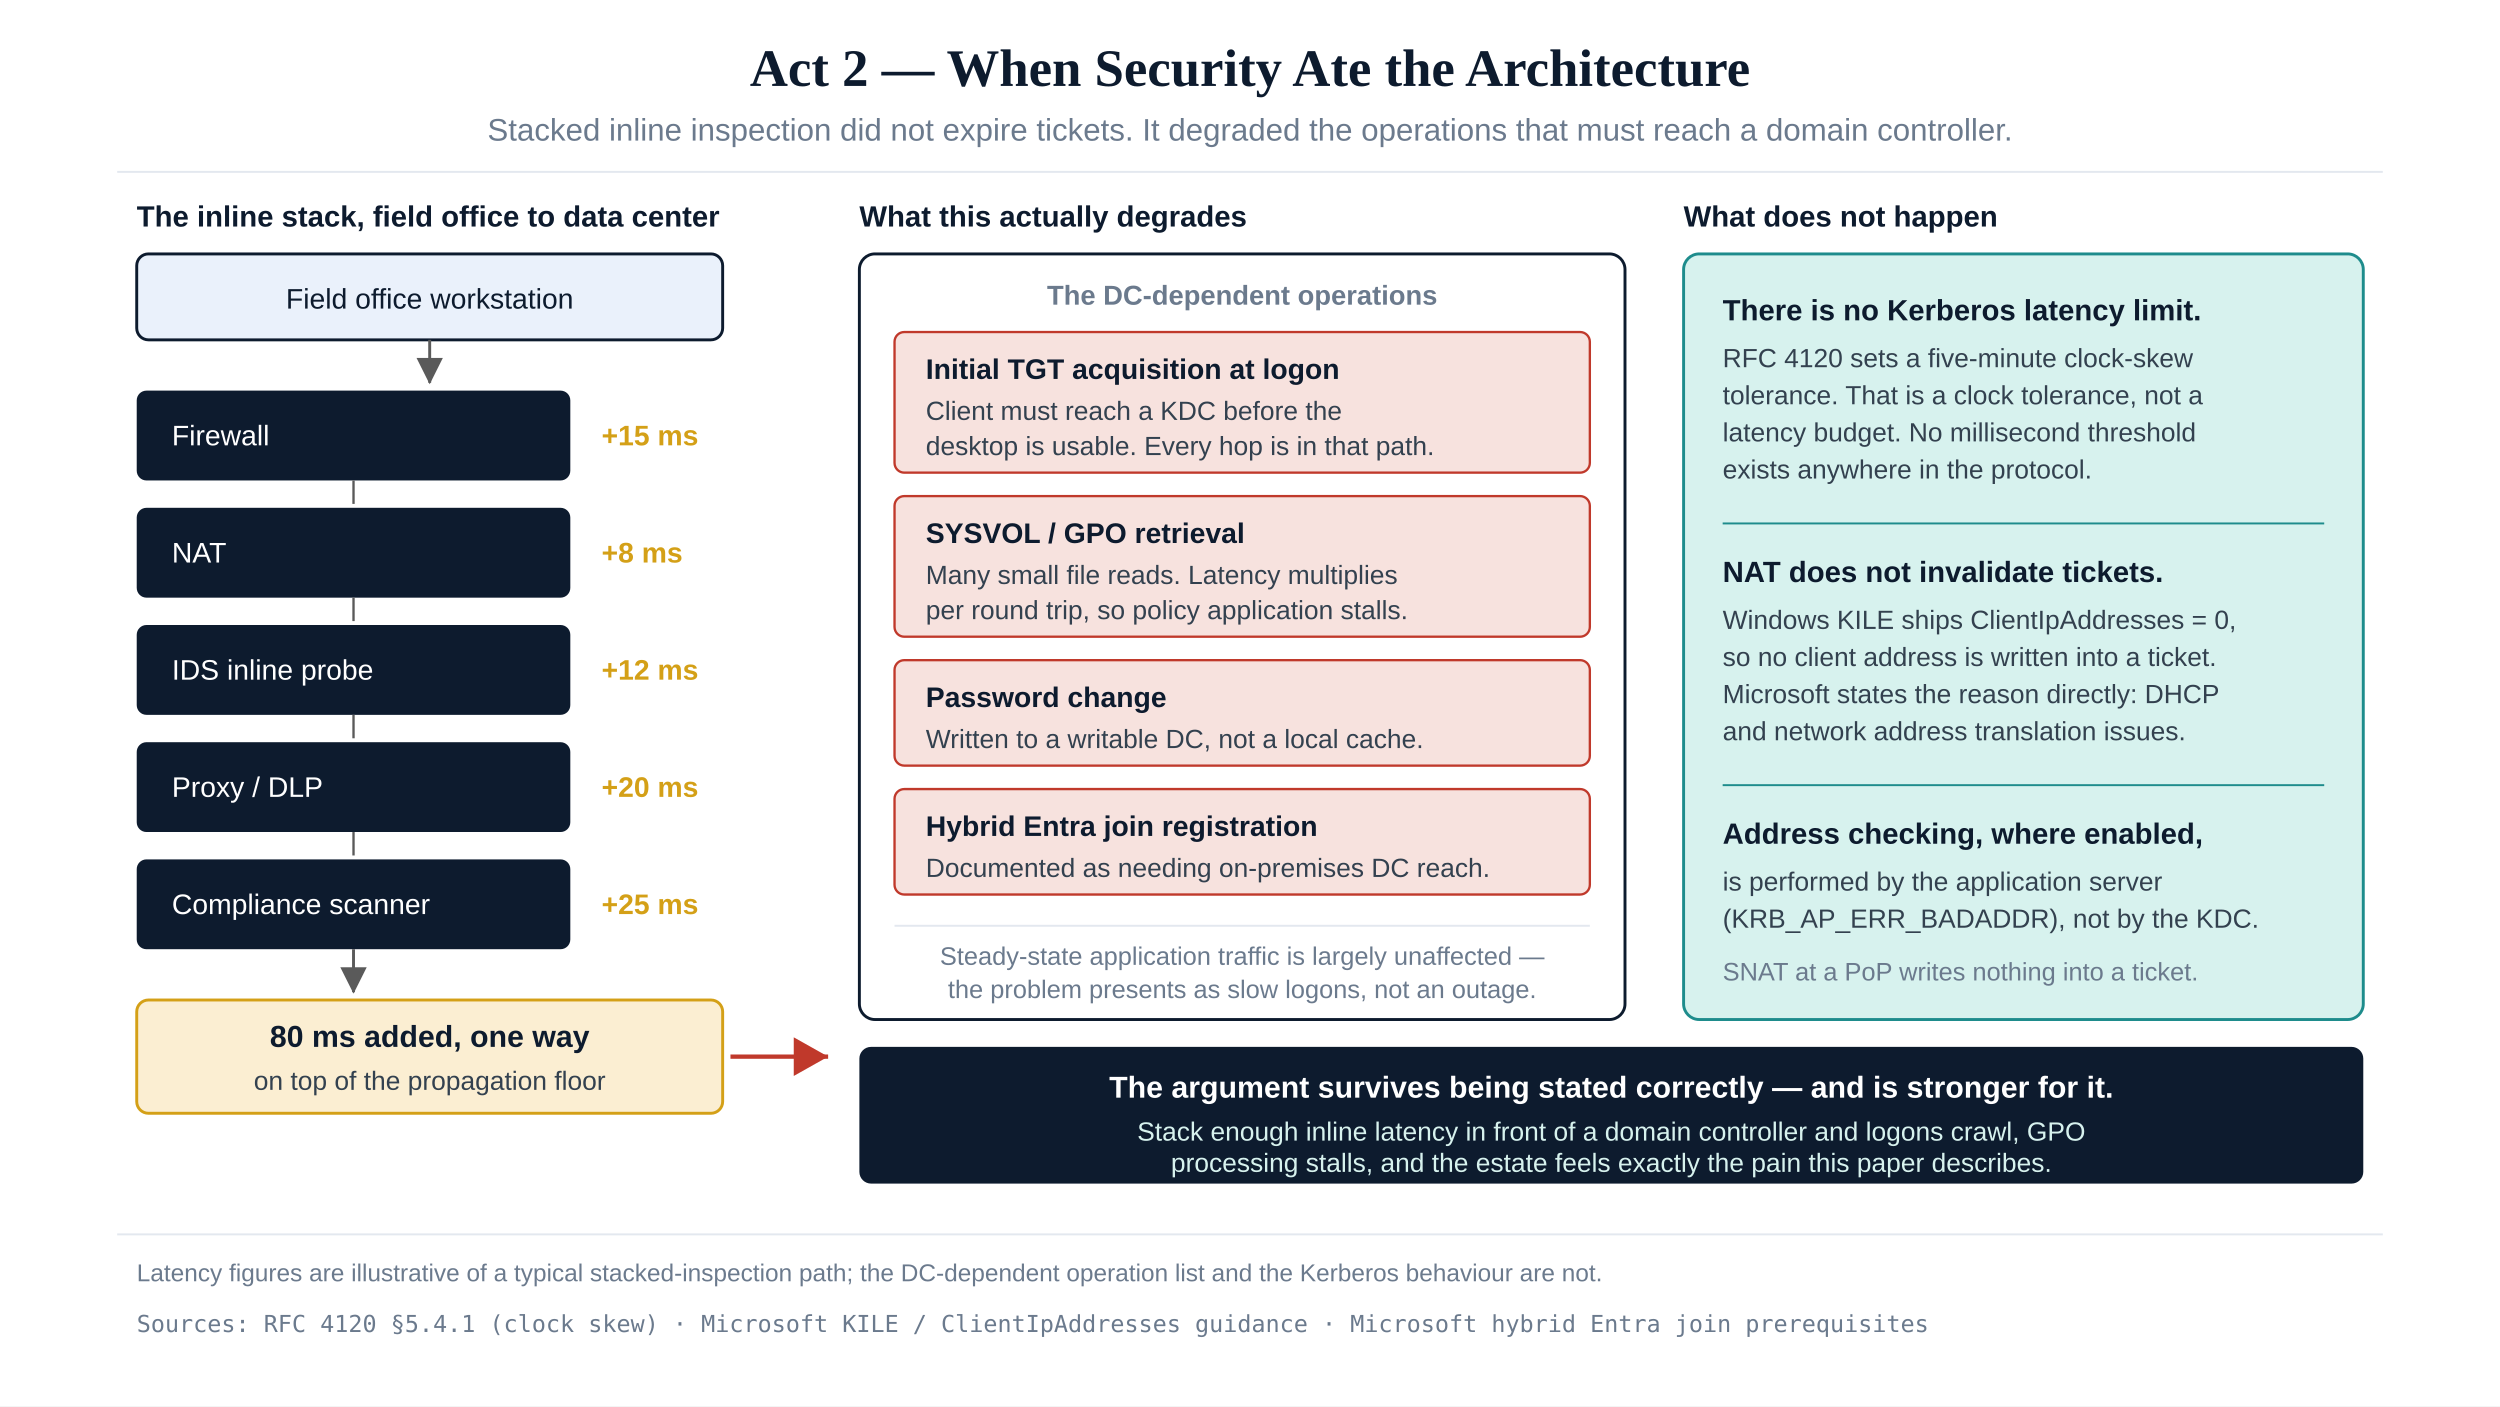
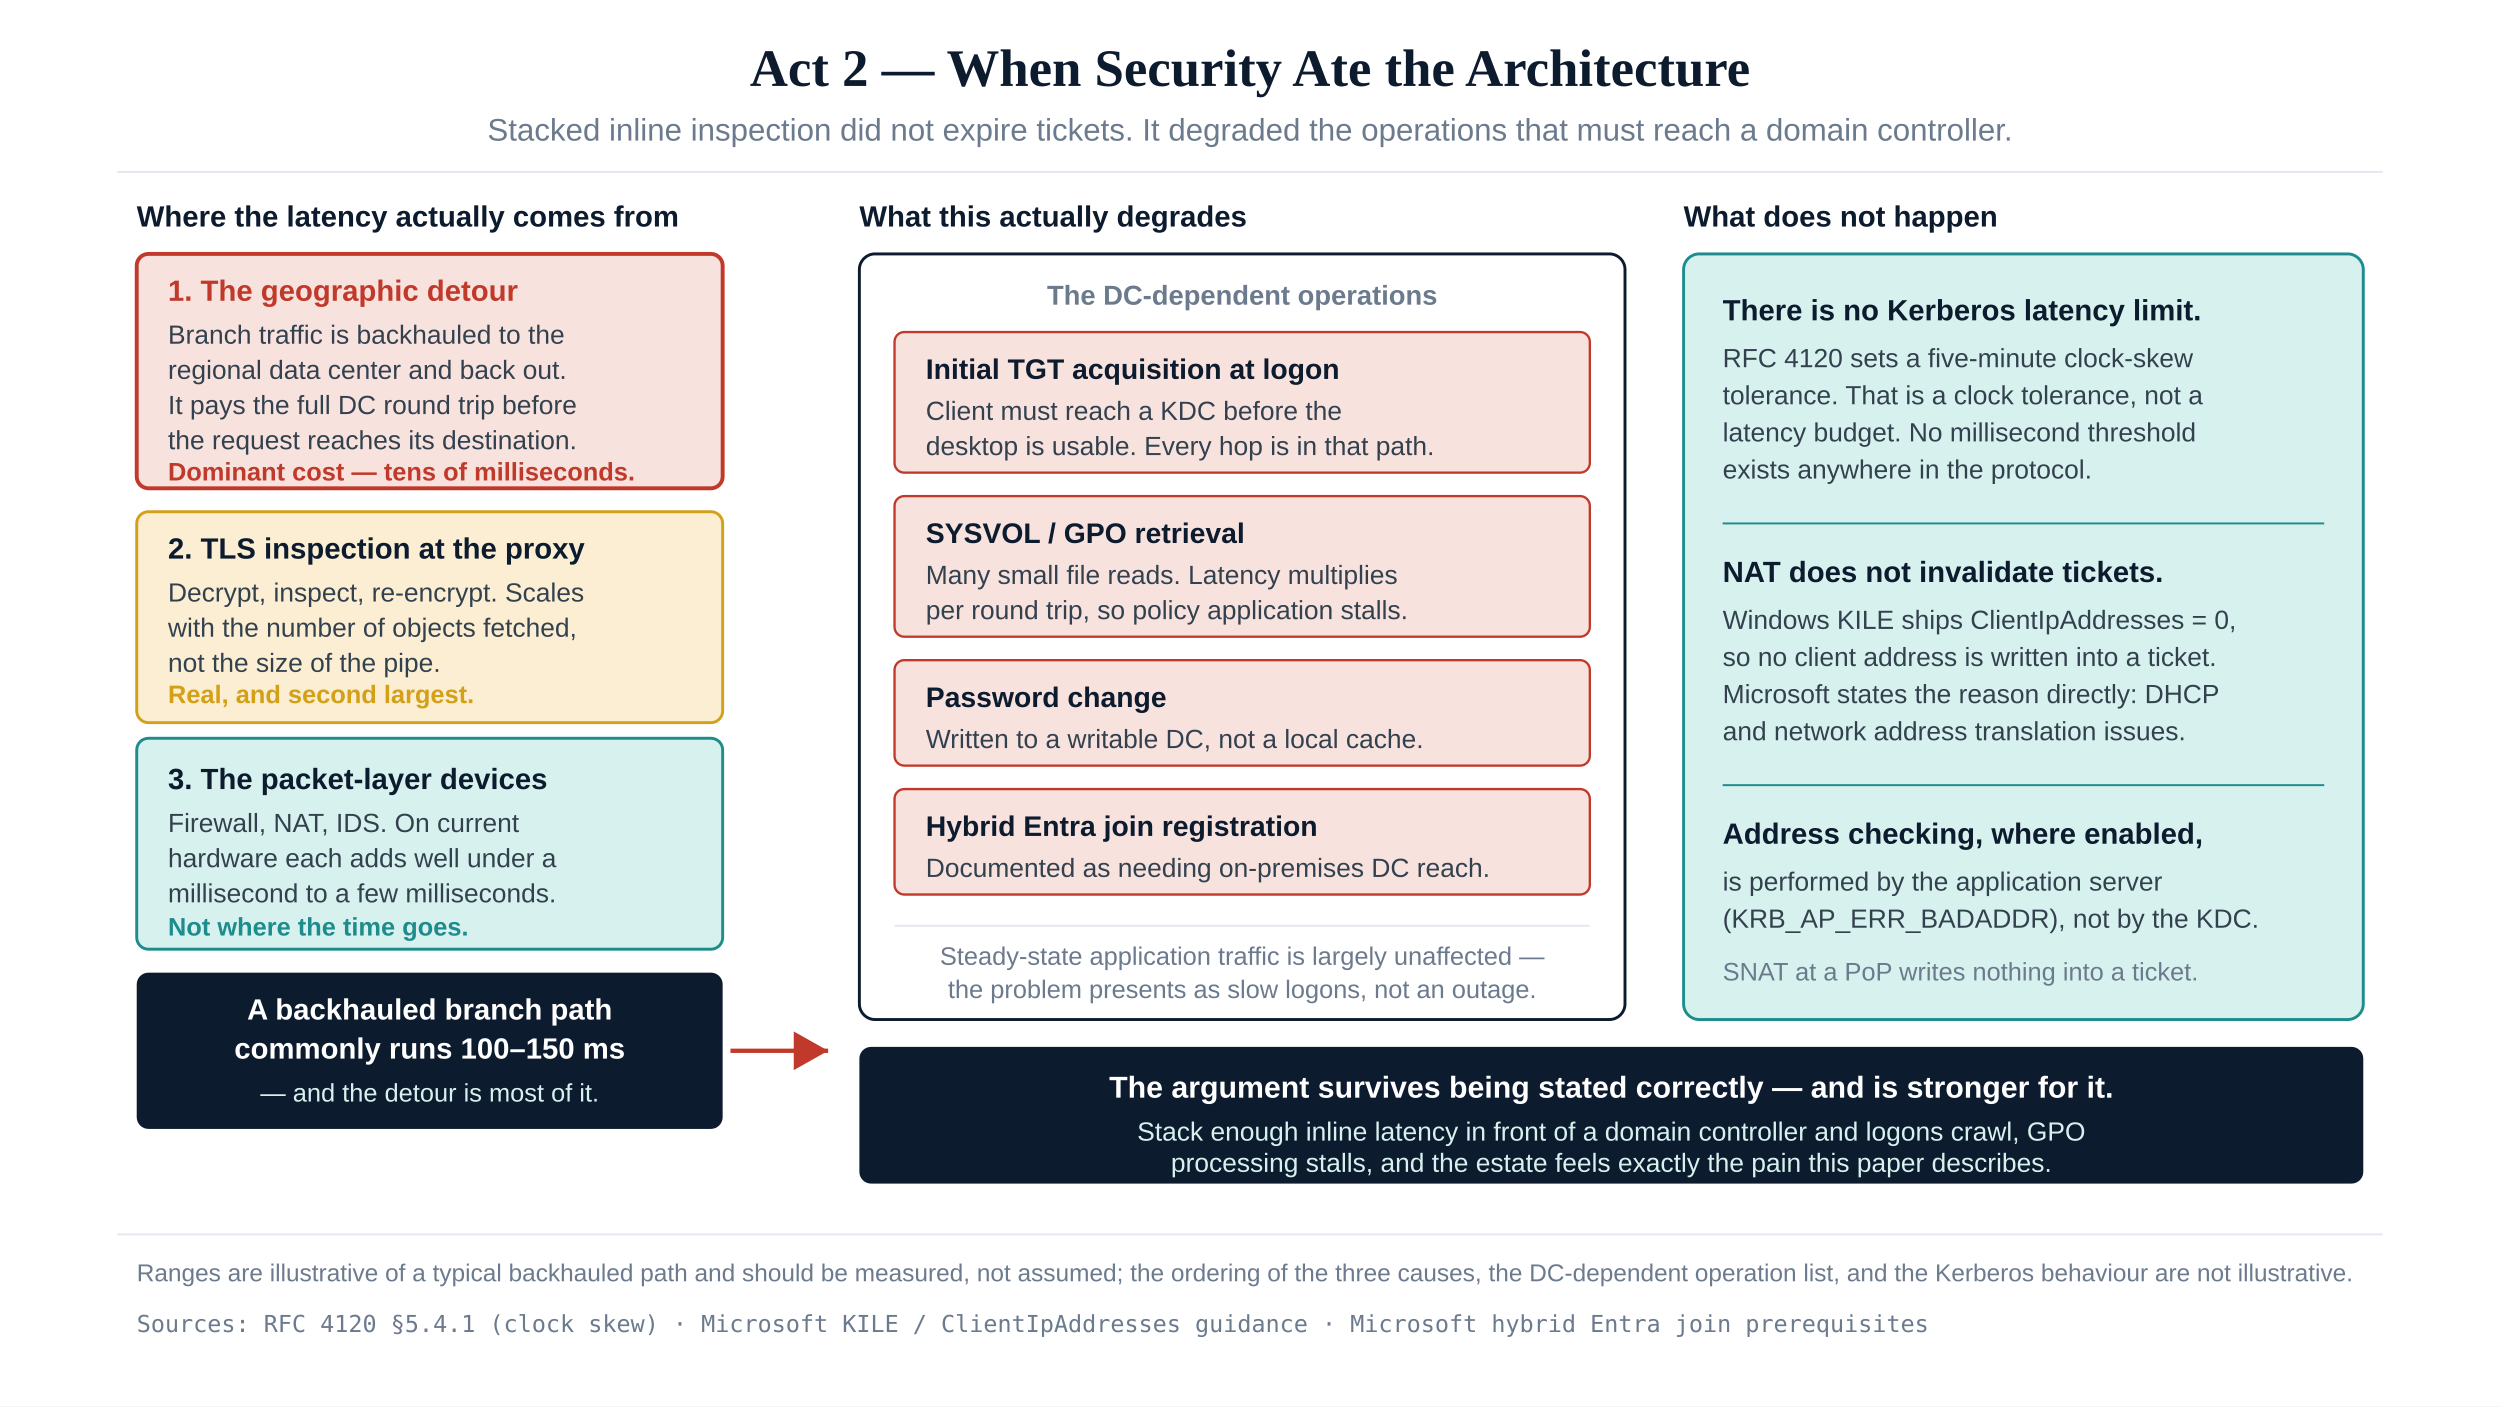
<svg xmlns="http://www.w3.org/2000/svg" viewBox="0 0 1280 720" width="1280" height="720" role="img">
  <rect x="0" y="0" width="1280" height="720" fill="#FFFFFF" />
  <defs>
-     <marker id="arrDown" markerWidth="9" markerHeight="9" refX="8.5" refY="4.5" orient="auto">
-       <path d="M0,0 L9,4.5 L0,9 Z" fill="#5A5A5A" />
-     </marker>
    <marker id="arrRight" markerWidth="9" markerHeight="9" refX="8" refY="4.5" orient="auto">
      <path d="M0,0 L8,4.5 L0,9 Z" fill="#C0392B" />
    </marker>
  </defs>
  <text x="640" y="44" text-anchor="middle" font-family="Georgia, 'Times New Roman', serif" font-weight="bold" font-size="27" fill="#0D1B2E">Act 2 — When Security Ate the Architecture</text>
  <text x="640" y="72" text-anchor="middle" font-family="Arial, Helvetica, sans-serif" font-size="16" fill="#6B7A8D">Stacked inline inspection did not expire tickets. It degraded the operations that must reach a domain controller.</text>
  <line x1="60" y1="88" x2="1220" y2="88" stroke="#E3E8EF" stroke-width="1" />
-   <text x="70" y="116" font-family="Arial, Helvetica, sans-serif" font-weight="bold" font-size="15" fill="#0D1B2E">The inline stack, field office to data center</text>
-   <rect x="70" y="130" width="300" height="44" rx="6" fill="#EAF1FB" stroke="#0D1B2E" stroke-width="1.5" />
-   <text x="220" y="158" text-anchor="middle" font-family="Arial, Helvetica, sans-serif" font-size="14.5" fill="#0D1B2E">Field office workstation</text>
-   <line x1="220" y1="174" x2="220" y2="196" stroke="#5A5A5A" stroke-width="1.5" marker-end="url(#arrDown)" />
-   <g font-family="Arial, Helvetica, sans-serif" font-size="14.5">
-     <rect x="70" y="200" width="222" height="46" rx="5" fill="#0D1B2E" />
-     <text x="88" y="228" fill="#FFFFFF">Firewall</text>
-     <text x="308" y="228" font-weight="bold" fill="#D4A017">+15 ms</text>
-     <rect x="70" y="260" width="222" height="46" rx="5" fill="#0D1B2E" />
-     <text x="88" y="288" fill="#FFFFFF">NAT</text>
-     <text x="308" y="288" font-weight="bold" fill="#D4A017">+8 ms</text>
-     <rect x="70" y="320" width="222" height="46" rx="5" fill="#0D1B2E" />
-     <text x="88" y="348" fill="#FFFFFF">IDS inline probe</text>
-     <text x="308" y="348" font-weight="bold" fill="#D4A017">+12 ms</text>
-     <rect x="70" y="380" width="222" height="46" rx="5" fill="#0D1B2E" />
-     <text x="88" y="408" fill="#FFFFFF">Proxy / DLP</text>
-     <text x="308" y="408" font-weight="bold" fill="#D4A017">+20 ms</text>
-     <rect x="70" y="440" width="222" height="46" rx="5" fill="#0D1B2E" />
-     <text x="88" y="468" fill="#FFFFFF">Compliance scanner</text>
-     <text x="308" y="468" font-weight="bold" fill="#D4A017">+25 ms</text>
-   </g>
-   <g stroke="#5A5A5A" stroke-width="1.2">
-     <line x1="181" y1="246" x2="181" y2="258" />
-     <line x1="181" y1="306" x2="181" y2="318" />
-     <line x1="181" y1="366" x2="181" y2="378" />
-     <line x1="181" y1="426" x2="181" y2="438" />
-   </g>
-   <line x1="181" y1="486" x2="181" y2="508" stroke="#5A5A5A" stroke-width="1.5" marker-end="url(#arrDown)" />
-   <rect x="70" y="512" width="300" height="58" rx="6" fill="#FBEED2" stroke="#D4A017" stroke-width="1.5" />
-   <text x="220" y="536" text-anchor="middle" font-family="Arial, Helvetica, sans-serif" font-weight="bold" font-size="15.5" fill="#0D1B2E">80 ms added, one way</text>
-   <text x="220" y="558" text-anchor="middle" font-family="Arial, Helvetica, sans-serif" font-size="13.5" fill="#33414F">on top of the propagation floor</text>
-   <line x1="374" y1="541" x2="424" y2="541" stroke="#C0392B" stroke-width="2.2" marker-end="url(#arrRight)" />
+   <text x="70" y="116" font-family="Arial, Helvetica, sans-serif" font-weight="bold" font-size="15" fill="#0D1B2E">Where the latency actually comes from</text>
+   <rect x="70" y="130" width="300" height="120" rx="6" fill="#F7E2DE" stroke="#C0392B" stroke-width="2" />
+   <text x="86" y="154" font-family="Arial, Helvetica, sans-serif" font-weight="bold" font-size="15" fill="#C0392B">1. The geographic detour</text>
+   <text x="86" y="176" font-family="Arial, Helvetica, sans-serif" font-size="13.5" fill="#33414F">Branch traffic is backhauled to the</text>
+   <text x="86" y="194" font-family="Arial, Helvetica, sans-serif" font-size="13.5" fill="#33414F">regional data center and back out.</text>
+   <text x="86" y="212" font-family="Arial, Helvetica, sans-serif" font-size="13.5" fill="#33414F">It pays the full DC round trip before</text>
+   <text x="86" y="230" font-family="Arial, Helvetica, sans-serif" font-size="13.5" fill="#33414F">the request reaches its destination.</text>
+   <text x="86" y="246" font-family="Arial, Helvetica, sans-serif" font-weight="bold" font-size="13" fill="#C0392B">Dominant cost — tens of milliseconds.</text>
+   <rect x="70" y="262" width="300" height="108" rx="6" fill="#FBEED2" stroke="#D4A017" stroke-width="1.5" />
+   <text x="86" y="286" font-family="Arial, Helvetica, sans-serif" font-weight="bold" font-size="15" fill="#0D1B2E">2. TLS inspection at the proxy</text>
+   <text x="86" y="308" font-family="Arial, Helvetica, sans-serif" font-size="13.5" fill="#33414F">Decrypt, inspect, re-encrypt. Scales</text>
+   <text x="86" y="326" font-family="Arial, Helvetica, sans-serif" font-size="13.5" fill="#33414F">with the number of objects fetched,</text>
+   <text x="86" y="344" font-family="Arial, Helvetica, sans-serif" font-size="13.5" fill="#33414F">not the size of the pipe.</text>
+   <text x="86" y="360" font-family="Arial, Helvetica, sans-serif" font-weight="bold" font-size="13" fill="#D4A017">Real, and second largest.</text>
+   <rect x="70" y="378" width="300" height="108" rx="6" fill="#D7F2EE" stroke="#1E8C8C" stroke-width="1.5" />
+   <text x="86" y="404" font-family="Arial, Helvetica, sans-serif" font-weight="bold" font-size="15" fill="#0D1B2E">3. The packet-layer devices</text>
+   <text x="86" y="426" font-family="Arial, Helvetica, sans-serif" font-size="13.5" fill="#33414F">Firewall, NAT, IDS. On current</text>
+   <text x="86" y="444" font-family="Arial, Helvetica, sans-serif" font-size="13.5" fill="#33414F">hardware each adds well under a</text>
+   <text x="86" y="462" font-family="Arial, Helvetica, sans-serif" font-size="13.5" fill="#33414F">millisecond to a few milliseconds.</text>
+   <text x="86" y="479" font-family="Arial, Helvetica, sans-serif" font-weight="bold" font-size="13" fill="#1E8C8C">Not where the time goes.</text>
+   <rect x="70" y="498" width="300" height="80" rx="6" fill="#0D1B2E" />
+   <text x="220" y="522" text-anchor="middle" font-family="Arial, Helvetica, sans-serif" font-weight="bold" font-size="15" fill="#FFFFFF">A backhauled branch path</text>
+   <text x="220" y="542" text-anchor="middle" font-family="Arial, Helvetica, sans-serif" font-weight="bold" font-size="15" fill="#FFFFFF">commonly runs 100–150 ms</text>
+   <text x="220" y="564" text-anchor="middle" font-family="Arial, Helvetica, sans-serif" font-size="13" fill="#D7F2EE">— and the detour is most of it.</text>
+   <line x1="374" y1="538" x2="424" y2="538" stroke="#C0392B" stroke-width="2.2" marker-end="url(#arrRight)" />
  <text x="440" y="116" font-family="Arial, Helvetica, sans-serif" font-weight="bold" font-size="15" fill="#0D1B2E">What this actually degrades</text>
  <rect x="440" y="130" width="392" height="392" rx="8" fill="#FFFFFF" stroke="#0D1B2E" stroke-width="1.5" />
  <text x="636" y="156" text-anchor="middle" font-family="Arial, Helvetica, sans-serif" font-weight="bold" font-size="14" fill="#6B7A8D">The DC-dependent operations</text>
  <g font-family="Arial, Helvetica, sans-serif" font-size="13.5" fill="#33414F">
    <rect x="458" y="170" width="356" height="72" rx="5" fill="#F7E2DE" stroke="#C0392B" stroke-width="1.2" />
    <text x="474" y="194" font-weight="bold" font-size="14.5" fill="#0D1B2E">Initial TGT acquisition at logon</text>
    <text x="474" y="215">Client must reach a KDC before the</text>
    <text x="474" y="233">desktop is usable. Every hop is in that path.</text>
    <rect x="458" y="254" width="356" height="72" rx="5" fill="#F7E2DE" stroke="#C0392B" stroke-width="1.2" />
    <text x="474" y="278" font-weight="bold" font-size="14.5" fill="#0D1B2E">SYSVOL / GPO retrieval</text>
    <text x="474" y="299">Many small file reads. Latency multiplies</text>
    <text x="474" y="317">per round trip, so policy application stalls.</text>
    <rect x="458" y="338" width="356" height="54" rx="5" fill="#F7E2DE" stroke="#C0392B" stroke-width="1.2" />
    <text x="474" y="362" font-weight="bold" font-size="14.5" fill="#0D1B2E">Password change</text>
    <text x="474" y="383">Written to a writable DC, not a local cache.</text>
    <rect x="458" y="404" width="356" height="54" rx="5" fill="#F7E2DE" stroke="#C0392B" stroke-width="1.2" />
    <text x="474" y="428" font-weight="bold" font-size="14.5" fill="#0D1B2E">Hybrid Entra join registration</text>
    <text x="474" y="449">Documented as needing on-premises DC reach.</text>
  </g>
  <line x1="458" y1="474" x2="814" y2="474" stroke="#E3E8EF" stroke-width="1" />
  <text x="636" y="494" text-anchor="middle" font-family="Arial, Helvetica, sans-serif" font-size="13" fill="#6B7A8D">Steady-state application traffic is largely unaffected —</text>
  <text x="636" y="511" text-anchor="middle" font-family="Arial, Helvetica, sans-serif" font-size="13" fill="#6B7A8D">the problem presents as slow logons, not an outage.</text>
  <text x="862" y="116" font-family="Arial, Helvetica, sans-serif" font-weight="bold" font-size="15" fill="#0D1B2E">What does not happen</text>
  <rect x="862" y="130" width="348" height="392" rx="8" fill="#D7F2EE" stroke="#1E8C8C" stroke-width="1.5" />
  <g font-family="Arial, Helvetica, sans-serif" font-size="13.5" fill="#33414F">
    <text x="882" y="164" font-weight="bold" font-size="15" fill="#0D1B2E">There is no Kerberos latency limit.</text>
    <text x="882" y="188">RFC 4120 sets a five-minute clock-skew</text>
    <text x="882" y="207">tolerance. That is a clock tolerance, not a</text>
    <text x="882" y="226">latency budget. No millisecond threshold</text>
    <text x="882" y="245">exists anywhere in the protocol.</text>
    <line x1="882" y1="268" x2="1190" y2="268" stroke="#1E8C8C" stroke-width="1" />
    <text x="882" y="298" font-weight="bold" font-size="15" fill="#0D1B2E">NAT does not invalidate tickets.</text>
    <text x="882" y="322">Windows KILE ships ClientIpAddresses = 0,</text>
    <text x="882" y="341">so no client address is written into a ticket.</text>
    <text x="882" y="360">Microsoft states the reason directly: DHCP</text>
    <text x="882" y="379">and network address translation issues.</text>
    <line x1="882" y1="402" x2="1190" y2="402" stroke="#1E8C8C" stroke-width="1" />
    <text x="882" y="432" font-weight="bold" font-size="15" fill="#0D1B2E">Address checking, where enabled,</text>
    <text x="882" y="456">is performed by the application server</text>
    <text x="882" y="475">(KRB_AP_ERR_BADADDR), not by the KDC.</text>
    <text x="882" y="502" font-size="13" fill="#6B7A8D">SNAT at a PoP writes nothing into a ticket.</text>
  </g>
  <rect x="440" y="536" width="770" height="70" rx="6" fill="#0D1B2E" />
  <text x="825" y="562" text-anchor="middle" font-family="Arial, Helvetica, sans-serif" font-weight="bold" font-size="15.5" fill="#FFFFFF">The argument survives being stated correctly — and is stronger for it.</text>
  <text x="825" y="584" text-anchor="middle" font-family="Arial, Helvetica, sans-serif" font-size="13.5" fill="#D7F2EE">Stack enough inline latency in front of a domain controller and logons crawl, GPO</text>
  <text x="825" y="600" text-anchor="middle" font-family="Arial, Helvetica, sans-serif" font-size="13.5" fill="#D7F2EE">processing stalls, and the estate feels exactly the pain this paper describes.</text>
  <line x1="60" y1="632" x2="1220" y2="632" stroke="#E3E8EF" stroke-width="1" />
-   <text x="70" y="656" font-family="Arial, Helvetica, sans-serif" font-size="12.5" fill="#6B7A8D">Latency figures are illustrative of a typical stacked-inspection path; the DC-dependent operation list and the Kerberos behaviour are not.</text>
+   <text x="70" y="656" font-family="Arial, Helvetica, sans-serif" font-size="12.5" fill="#6B7A8D">Ranges are illustrative of a typical backhauled path and should be measured, not assumed; the ordering of the three causes, the DC-dependent operation list, and the Kerberos behaviour are not illustrative.</text>
  <text x="70" y="682" font-family="Consolas, 'DejaVu Sans Mono', monospace" font-size="12" fill="#6B7A8D">Sources: RFC 4120 §5.4.1 (clock skew) · Microsoft KILE / ClientIpAddresses guidance · Microsoft hybrid Entra join prerequisites</text>
</svg>
